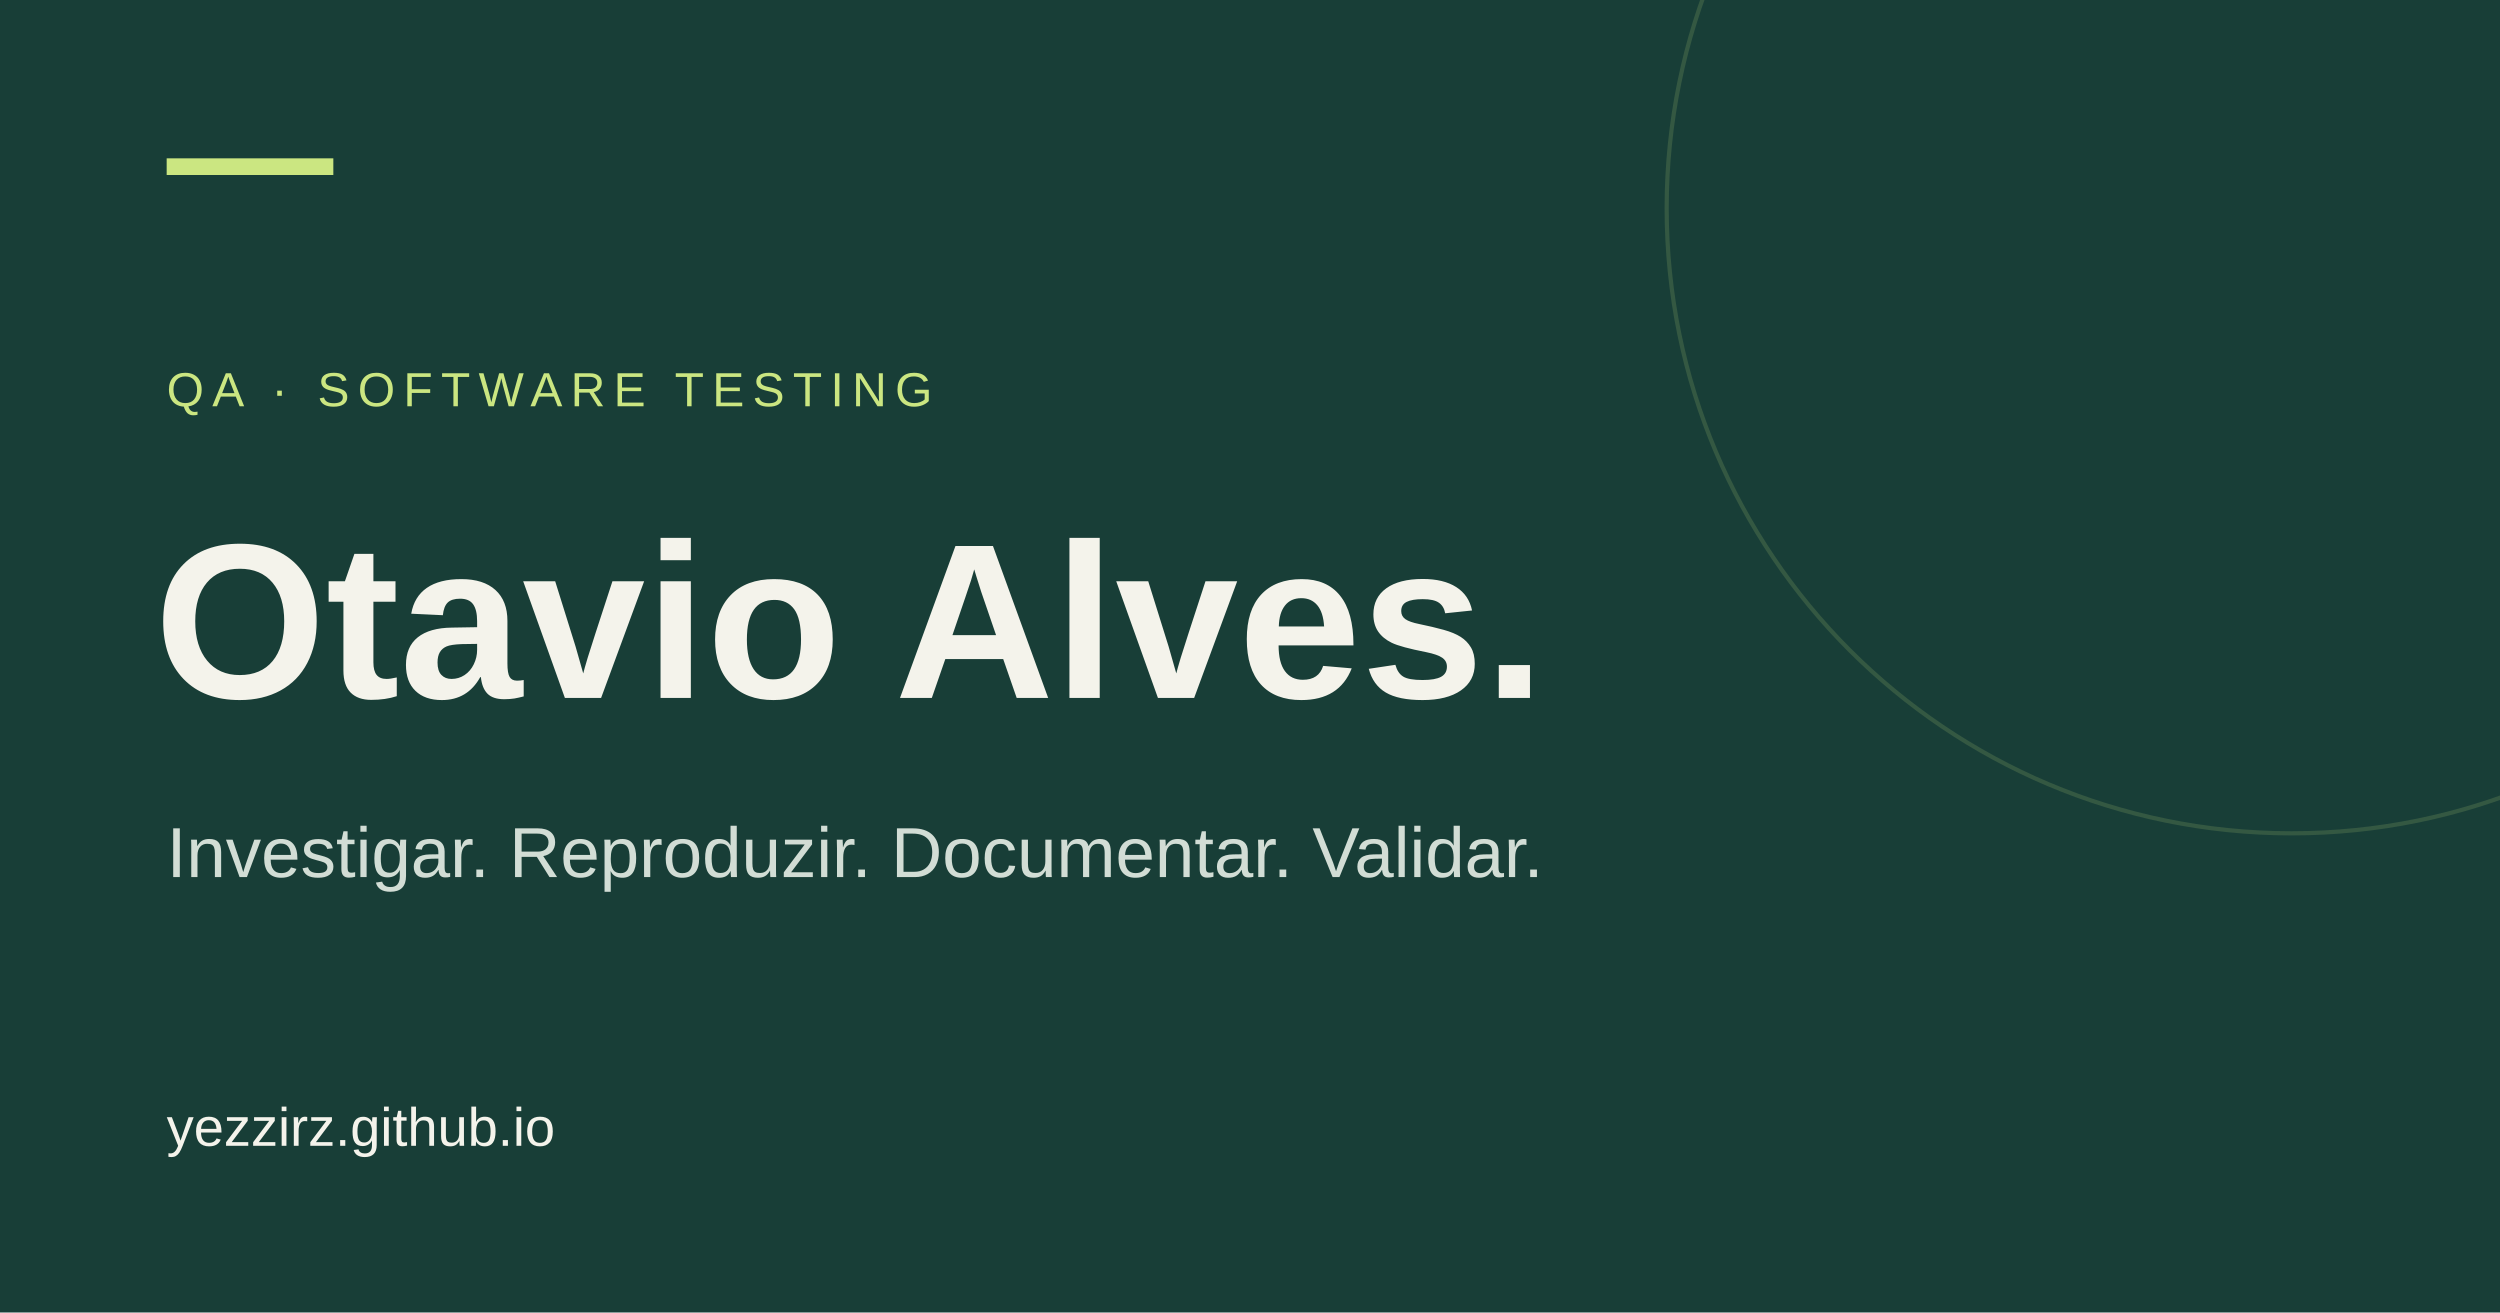
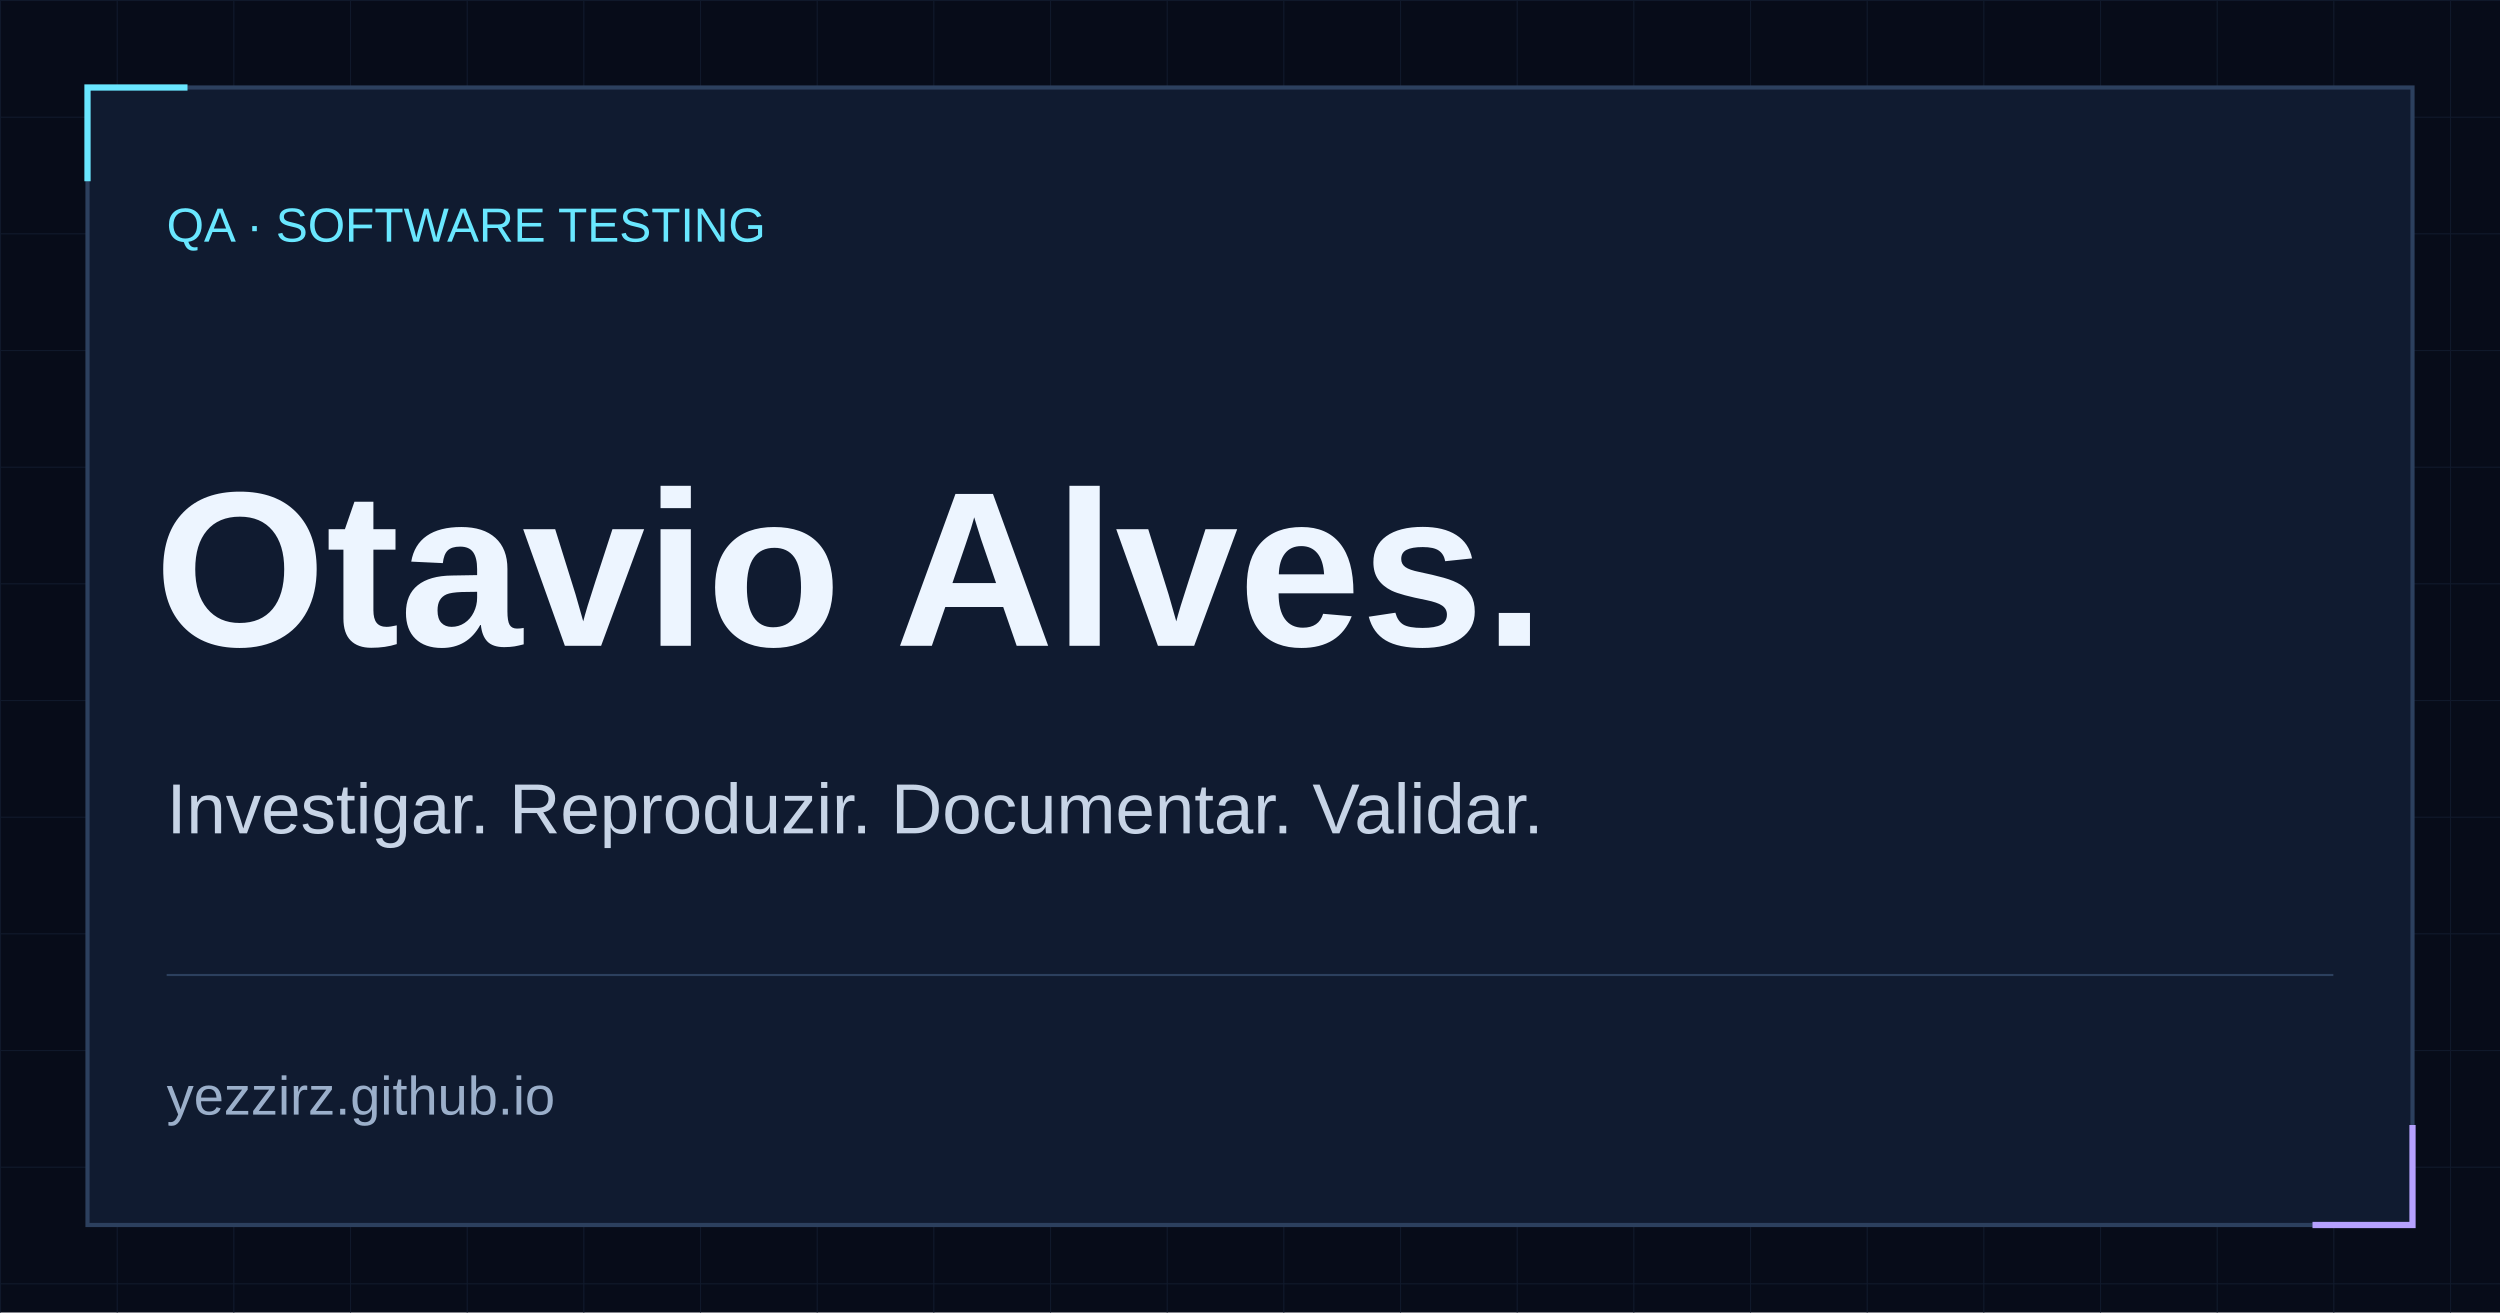
<svg xmlns="http://www.w3.org/2000/svg" width="1200" height="630" viewBox="0 0 1200 630">
-   <rect width="1200" height="630" fill="#183e37" />
-   <circle cx="1100" cy="100" r="300" fill="none" stroke="#cbe681" stroke-opacity=".16" stroke-width="2" />
-   <path d="M80 80h80" stroke="#cbe681" stroke-width="8" />
+   <defs>
+     <pattern id="grid" width="56" height="56" patternUnits="userSpaceOnUse">
+       <path d="M56 0H0V56" fill="none" stroke="#10192b" />
+     </pattern>
+   </defs>
+   <rect width="1200" height="630" fill="#070c19" />
+   <rect width="1200" height="630" fill="url(#grid)" />
+   <rect x="42" y="42" width="1116" height="546" fill="#101b30" stroke="#2c405e" stroke-width="2" />
+   <path d="M42 87V42h48" fill="none" stroke="#69e7ff" stroke-width="3" />
+   <path d="M1110 588h48v-48" fill="none" stroke="#b6a1ff" stroke-width="3" />
  <g font-family="Arial,sans-serif">
-     <text x="80" y="195" font-size="23" fill="#cbe681" letter-spacing="4">QA · SOFTWARE TESTING</text>
-     <text x="74" y="335" font-size="106" font-weight="700" fill="#f4f3eb">Otavio Alves.</text>
-     <text x="80" y="421" font-size="34" fill="#d2ddd5">Investigar. Reproduzir. Documentar. Validar.</text>
-     <text x="80" y="550" font-size="26" fill="#f4f3eb">yezzirz.github.io</text>
+     <text x="80" y="116" font-size="23" fill="#69e7ff">QA · SOFTWARE TESTING</text>
+     <text x="74" y="310" font-size="106" font-weight="700" fill="#edf5ff">Otavio Alves.</text>
+     <text x="80" y="400" font-size="34" fill="#c7d4e6">Investigar. Reproduzir. Documentar. Validar.</text>
+     <text x="80" y="535" font-size="26" fill="#9bafca">yezzirz.github.io</text>
  </g>
+   <path d="M80 468h1040" stroke="#2c405e" />
</svg>
